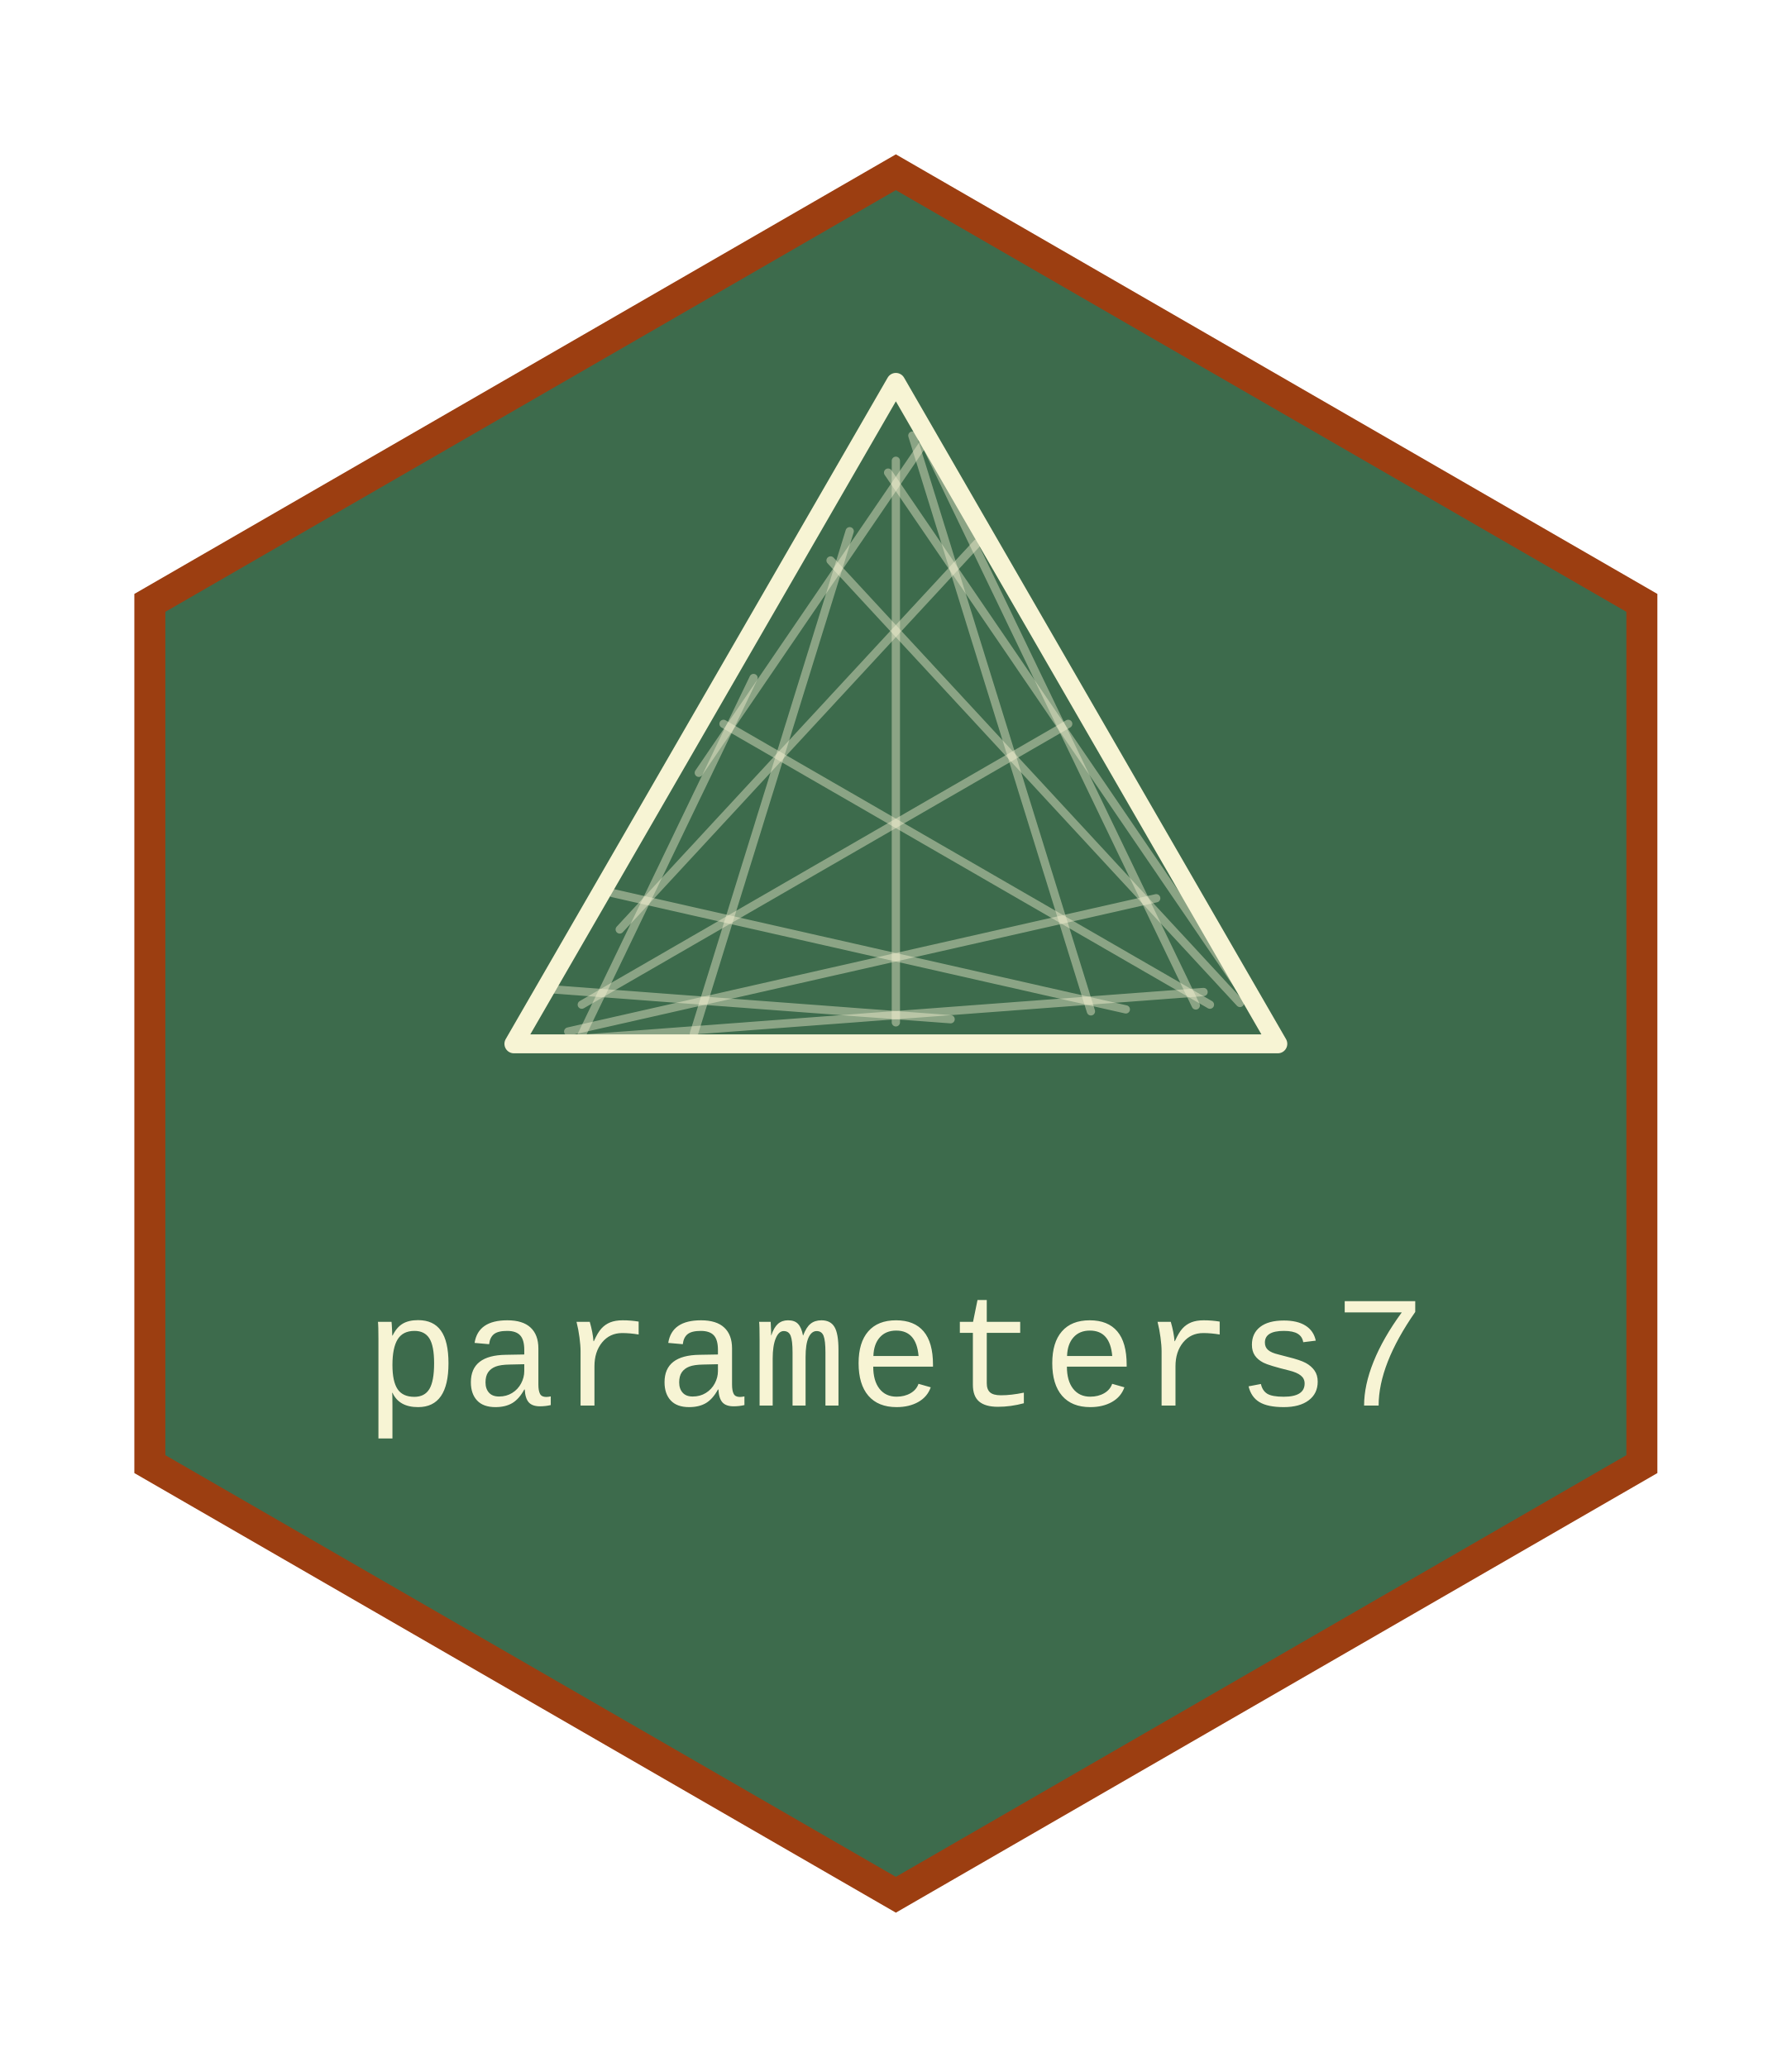
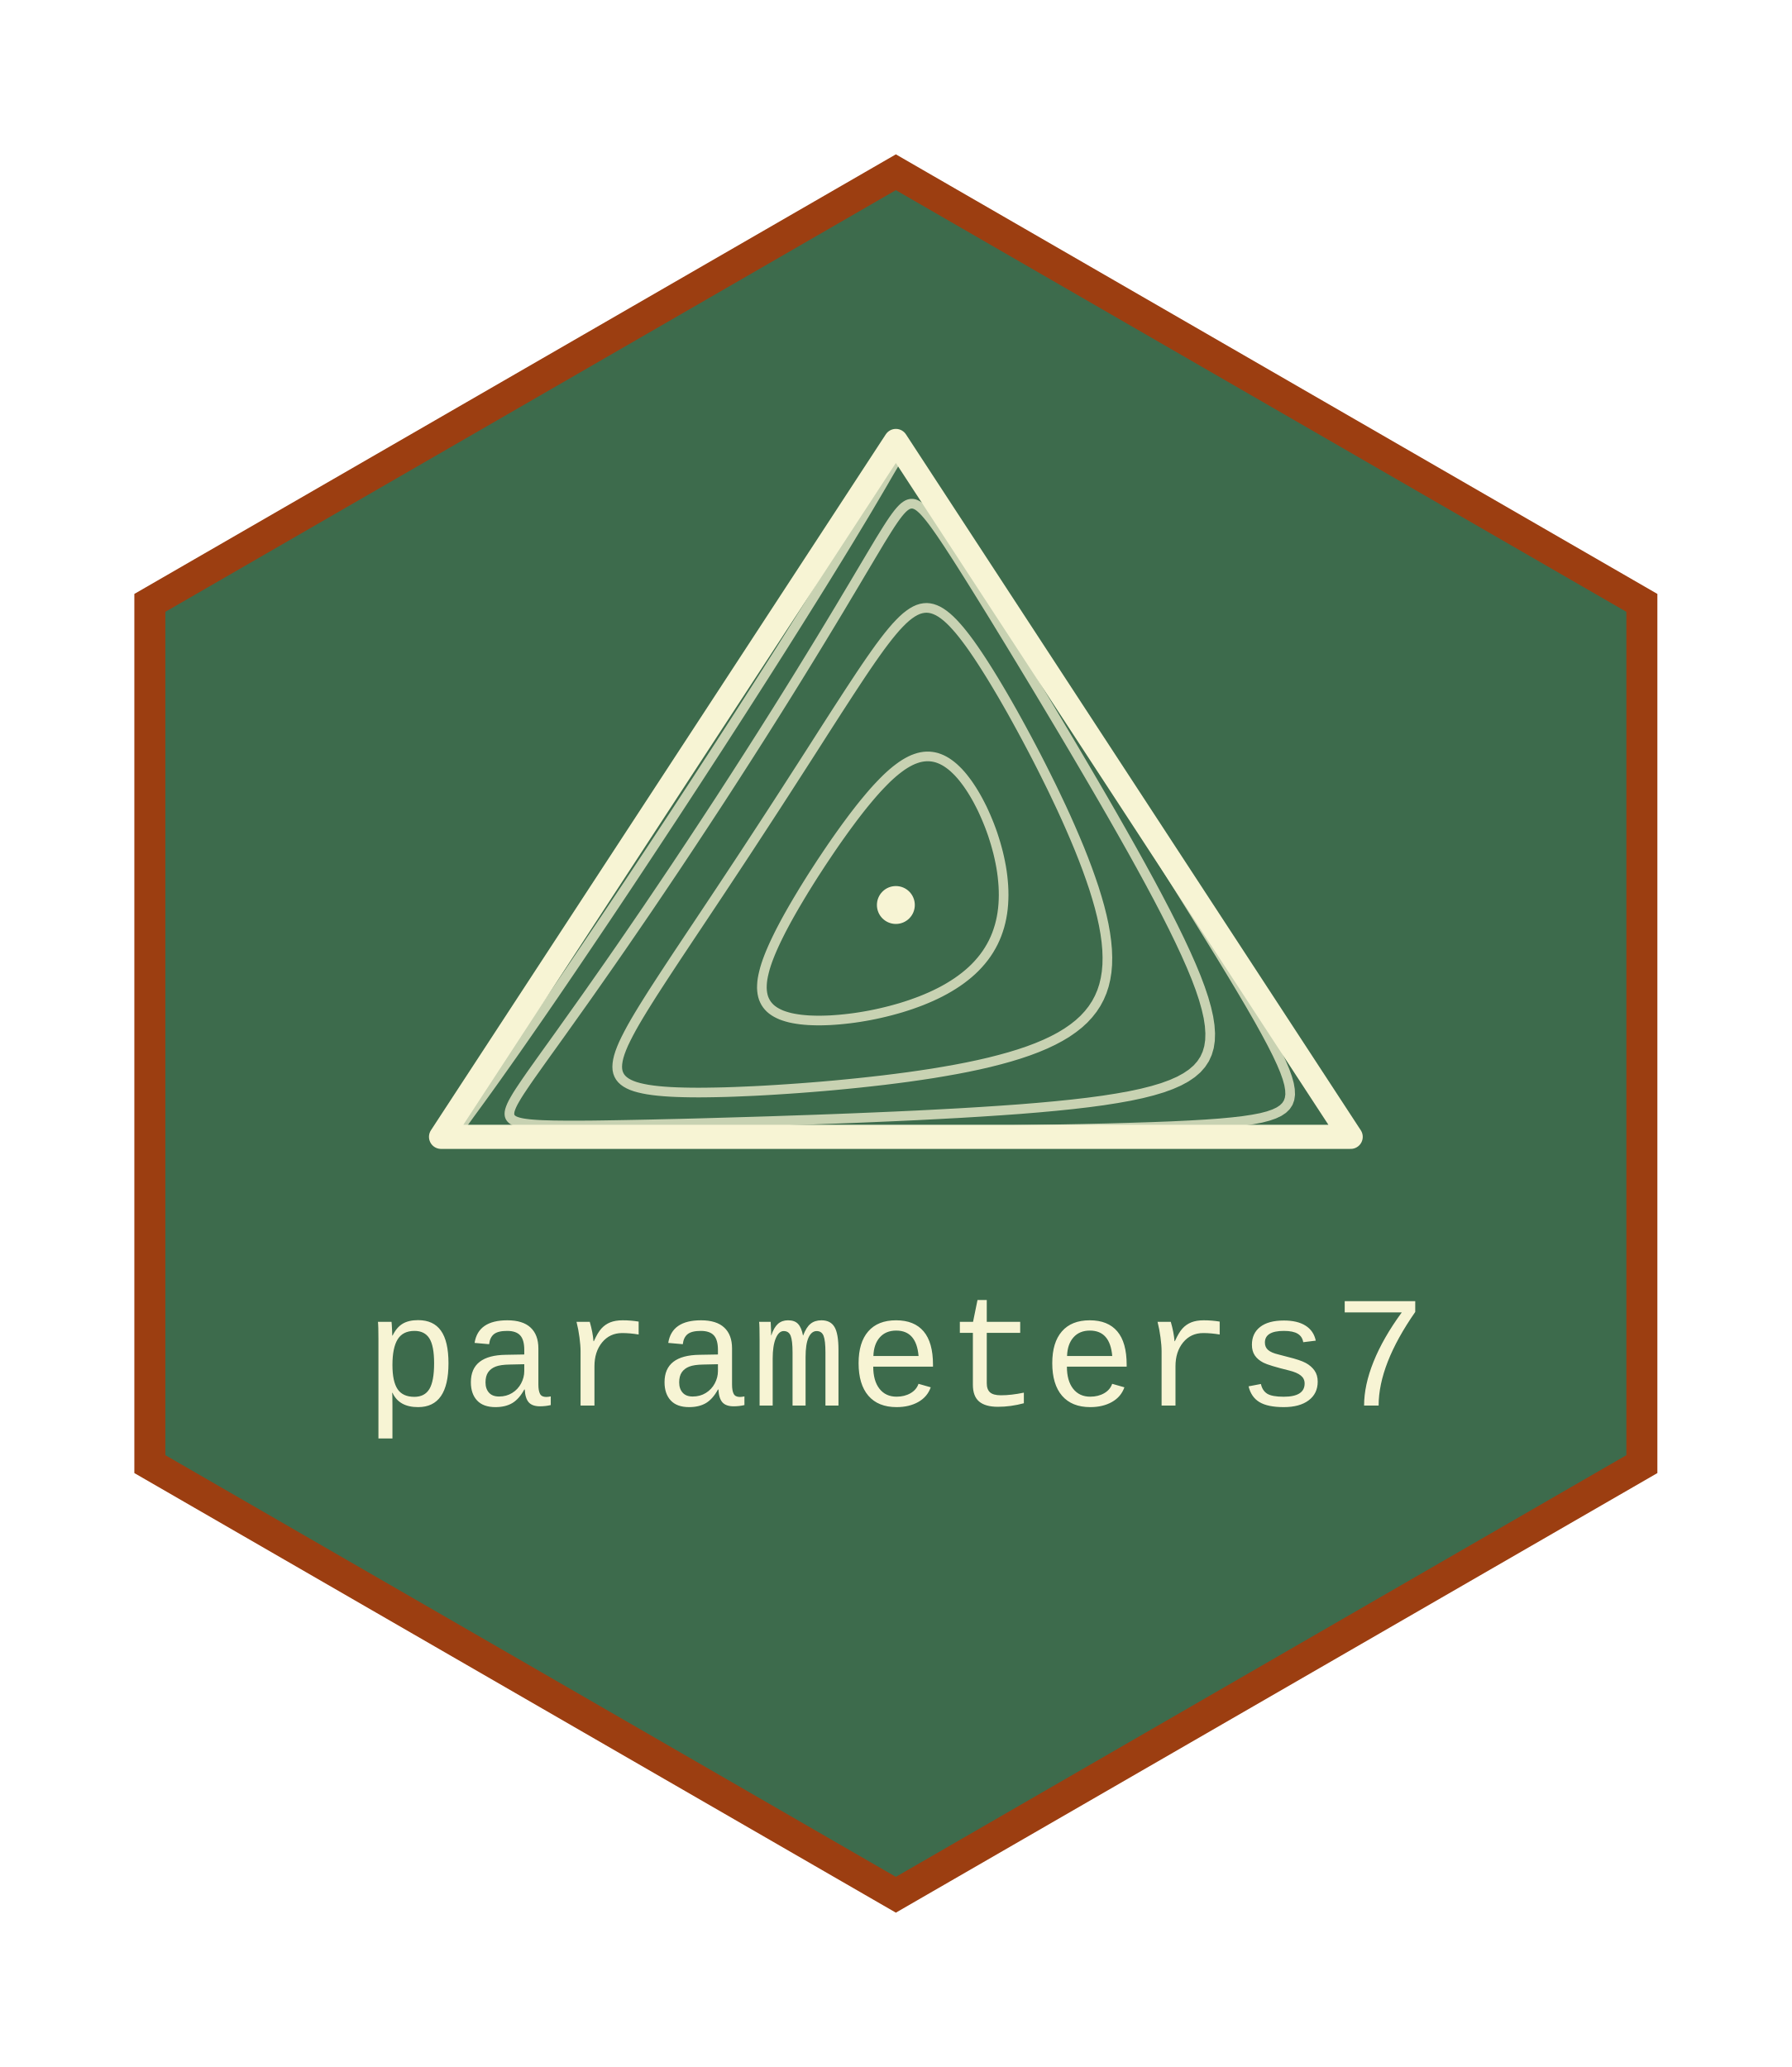
<svg xmlns="http://www.w3.org/2000/svg" width="520" height="600" viewBox="0 0 520 600">
-   <path d="M 260.00 50.00 L 43.49 175.00 L 43.49 425.00 L 260.00 550.00 L 476.51 425.00 L 476.51 175.00 L 260.00 50.00 Z" fill="#3D6B4C" stroke="#9C3E11" stroke-width="9" />
-   <path d="M 349.30 287.96 L 348.58 288.01 L 347.81 288.07 L 347.01 288.13 L 346.16 288.19 L 345.26 288.26 L 344.32 288.33 L 343.34 288.41 L 342.29 288.48 L 341.20 288.57 L 340.05 288.65 L 338.85 288.74 L 337.58 288.84 L 336.26 288.94 L 334.87 289.04 L 333.42 289.15 L 331.90 289.27 L 330.32 289.38 L 328.66 289.51 L 326.94 289.64 L 325.14 289.77 L 323.27 289.91 L 321.32 290.06 L 319.31 290.21 L 317.21 290.37 L 315.04 290.53 L 312.80 290.70 L 310.48 290.88 L 308.09 291.06 L 305.62 291.24 L 303.08 291.43 L 300.47 291.63 L 297.80 291.83 L 295.05 292.03 L 292.25 292.25 L 289.38 292.46 L 286.46 292.68 L 283.49 292.90 L 280.47 293.13 L 277.41 293.36 L 274.30 293.59 L 271.17 293.83 L 268.00 294.07 L 264.81 294.31 L 261.61 294.55 L 258.39 294.79 L 255.17 295.03 L 251.95 295.27 L 248.73 295.52 L 245.53 295.76 L 242.34 296.00 L 239.18 296.23 L 236.05 296.47 L 232.95 296.70 L 229.89 296.93 L 226.88 297.16 L 223.91 297.38 L 221.00 297.60 L 218.14 297.81 L 215.35 298.03 L 212.61 298.23 L 209.95 298.43 L 207.35 298.63 L 204.82 298.82 L 202.36 299.00 L 199.98 299.18 L 197.67 299.35 L 195.43 299.52 L 193.28 299.68 L 191.19 299.84 L 189.18 299.99 L 187.25 300.14 L 185.39 300.28 L 183.60 300.41 L 181.89 300.54 L 180.24 300.66 L 178.66 300.78 L 177.16 300.90 L 175.71 301.00 L 174.33 301.11 L 173.02 301.21 L 171.76 301.30 L 170.57 301.39 L 169.43 301.48 L 168.34 301.56 L 167.31 301.64 L 166.32 301.71 L 165.39 301.78 L 164.50 301.85 L 163.66 301.91" fill="none" stroke="#F7F4D4" stroke-width="2.4" stroke-linecap="round" opacity="0.42" />
-   <path d="M 347.05 291.86 L 346.73 291.20 L 346.40 290.51 L 346.05 289.78 L 345.68 289.02 L 345.29 288.21 L 344.88 287.36 L 344.45 286.47 L 344.00 285.53 L 343.53 284.54 L 343.03 283.50 L 342.50 282.41 L 341.95 281.27 L 341.38 280.07 L 340.77 278.82 L 340.14 277.51 L 339.48 276.14 L 338.79 274.70 L 338.07 273.21 L 337.32 271.65 L 336.54 270.03 L 335.73 268.34 L 334.88 266.58 L 334.00 264.75 L 333.09 262.86 L 332.15 260.90 L 331.17 258.87 L 330.16 256.78 L 329.12 254.62 L 328.05 252.39 L 326.95 250.09 L 325.81 247.74 L 324.65 245.32 L 323.46 242.84 L 322.24 240.31 L 320.99 237.72 L 319.72 235.08 L 318.43 232.39 L 317.11 229.66 L 315.78 226.89 L 314.43 224.09 L 313.07 221.26 L 311.69 218.40 L 310.30 215.51 L 308.91 212.62 L 307.51 209.71 L 306.11 206.80 L 304.71 203.89 L 303.31 200.98 L 301.92 198.09 L 300.53 195.21 L 299.16 192.35 L 297.79 189.52 L 296.45 186.72 L 295.12 183.96 L 293.80 181.24 L 292.52 178.56 L 291.25 175.92 L 290.01 173.34 L 288.79 170.82 L 287.60 168.35 L 286.44 165.94 L 285.31 163.59 L 284.21 161.30 L 283.14 159.08 L 282.11 156.93 L 281.10 154.84 L 280.13 152.82 L 279.19 150.87 L 278.29 148.99 L 277.41 147.18 L 276.57 145.43 L 275.76 143.75 L 274.98 142.13 L 274.24 140.58 L 273.52 139.09 L 272.84 137.67 L 272.18 136.31 L 271.55 135.00 L 270.95 133.76 L 270.38 132.57 L 269.84 131.43 L 269.31 130.35 L 268.82 129.32 L 268.35 128.34 L 267.90 127.41 L 267.47 126.52 L 267.06 125.68 L 266.68 124.87 L 266.31 124.11" fill="none" stroke="#F7F4D4" stroke-width="2.4" stroke-linecap="round" opacity="0.42" />
-   <path d="M 275.89 295.86 L 272.69 295.62 L 269.48 295.38 L 266.26 295.14 L 263.04 294.90 L 259.82 294.66 L 256.61 294.41 L 253.41 294.17 L 250.24 293.94 L 247.09 293.70 L 243.97 293.46 L 240.89 293.23 L 237.85 293.00 L 234.85 292.78 L 231.91 292.56 L 229.02 292.34 L 226.19 292.13 L 223.41 291.92 L 220.71 291.72 L 218.07 291.52 L 215.50 291.32 L 213.00 291.14 L 210.58 290.95 L 208.22 290.78 L 205.95 290.61 L 203.74 290.44 L 201.62 290.28 L 199.56 290.13 L 197.59 289.98 L 195.68 289.84 L 193.85 289.70 L 192.10 289.57 L 190.41 289.44 L 188.79 289.32 L 187.25 289.20 L 185.76 289.09 L 184.35 288.98 L 183.00 288.88 L 181.71 288.78 L 180.48 288.69 L 179.30 288.60 L 178.18 288.52 L 177.12 288.44 L 176.11 288.36 L 175.15 288.29 L 174.23 288.22 L 173.37 288.16 L 172.54 288.10 L 171.76 288.04 L 171.02 287.98 L 170.32 287.93 L 169.65 287.88 L 169.02 287.83 L 168.42 287.79 L 167.86 287.74 L 167.32 287.70 L 166.81 287.67 L 166.34 287.63 L 165.88 287.60 L 165.46 287.56 L 165.05 287.53 L 164.67 287.50 L 164.31 287.48 L 163.97 287.45 L 163.65 287.43 L 163.34 287.40 L 163.06 287.38 L 162.79 287.36 L 162.53 287.34 L 162.29 287.33 L 162.06 287.31 L 161.85 287.29 L 161.65 287.28 L 161.46 287.26 L 161.28 287.25 L 161.11 287.24 L 160.95 287.22 L 160.80 287.21 L 160.66 287.20 L 160.53 287.19 L 160.40 287.18 L 160.28 287.17 L 160.17 287.17 L 160.06 287.16 L 159.97 287.15 L 159.87 287.14 L 159.78 287.14 L 159.70 287.13 L 159.62 287.13 L 159.55 287.12" fill="none" stroke="#F7F4D4" stroke-width="2.4" stroke-linecap="round" opacity="0.42" />
-   <path d="M 335.56 260.74 L 334.99 260.87 L 334.39 261.01 L 333.75 261.15 L 333.08 261.30 L 332.37 261.46 L 331.63 261.63 L 330.84 261.81 L 330.01 262.00 L 329.14 262.20 L 328.22 262.40 L 327.26 262.62 L 326.25 262.85 L 325.18 263.09 L 324.07 263.35 L 322.90 263.61 L 321.67 263.89 L 320.38 264.18 L 319.04 264.49 L 317.63 264.80 L 316.16 265.14 L 314.63 265.49 L 313.03 265.85 L 311.37 266.22 L 309.64 266.62 L 307.84 267.03 L 305.97 267.45 L 304.03 267.89 L 302.02 268.34 L 299.94 268.81 L 297.80 269.30 L 295.58 269.80 L 293.30 270.32 L 290.95 270.85 L 288.54 271.40 L 286.07 271.96 L 283.53 272.54 L 280.94 273.12 L 278.29 273.72 L 275.59 274.34 L 272.84 274.96 L 270.05 275.59 L 267.22 276.23 L 264.36 276.88 L 261.46 277.54 L 258.54 278.20 L 255.59 278.87 L 252.63 279.54 L 249.67 280.21 L 246.69 280.89 L 243.72 281.56 L 240.75 282.23 L 237.80 282.90 L 234.86 283.57 L 231.95 284.23 L 229.06 284.88 L 226.21 285.53 L 223.39 286.17 L 220.61 286.80 L 217.88 287.42 L 215.19 288.03 L 212.56 288.62 L 209.99 289.21 L 207.47 289.78 L 205.02 290.33 L 202.63 290.88 L 200.30 291.40 L 198.04 291.92 L 195.85 292.41 L 193.72 292.90 L 191.67 293.36 L 189.68 293.81 L 187.77 294.25 L 185.92 294.66 L 184.14 295.07 L 182.43 295.46 L 180.79 295.83 L 179.21 296.18 L 177.70 296.53 L 176.25 296.86 L 174.86 297.17 L 173.54 297.47 L 172.27 297.76 L 171.06 298.03 L 169.91 298.29 L 168.81 298.54 L 167.76 298.78 L 166.76 299.01 L 165.82 299.22 L 164.91 299.43" fill="none" stroke="#F7F4D4" stroke-width="2.4" stroke-linecap="round" opacity="0.42" />
-   <path d="M 316.61 293.57 L 316.44 293.01 L 316.25 292.42 L 316.06 291.80 L 315.86 291.14 L 315.64 290.45 L 315.41 289.72 L 315.17 288.95 L 314.92 288.13 L 314.66 287.28 L 314.38 286.38 L 314.09 285.44 L 313.78 284.45 L 313.46 283.40 L 313.12 282.31 L 312.76 281.16 L 312.39 279.96 L 312.00 278.70 L 311.59 277.39 L 311.16 276.01 L 310.72 274.57 L 310.25 273.07 L 309.77 271.50 L 309.26 269.87 L 308.74 268.18 L 308.19 266.41 L 307.62 264.58 L 307.03 262.68 L 306.42 260.72 L 305.79 258.68 L 305.14 256.58 L 304.47 254.41 L 303.77 252.18 L 303.06 249.88 L 302.33 247.52 L 301.58 245.09 L 300.81 242.61 L 300.02 240.07 L 299.22 237.48 L 298.40 234.83 L 297.56 232.14 L 296.71 229.41 L 295.86 226.64 L 294.98 223.83 L 294.11 220.99 L 293.22 218.13 L 292.32 215.25 L 291.43 212.35 L 290.52 209.44 L 289.62 206.53 L 288.72 203.62 L 287.82 200.72 L 286.92 197.82 L 286.03 194.95 L 285.14 192.09 L 284.27 189.26 L 283.40 186.47 L 282.54 183.71 L 281.70 180.99 L 280.87 178.31 L 280.06 175.68 L 279.26 173.11 L 278.48 170.59 L 277.71 168.12 L 276.97 165.72 L 276.24 163.37 L 275.53 161.10 L 274.85 158.88 L 274.18 156.73 L 273.54 154.65 L 272.91 152.64 L 272.31 150.70 L 271.73 148.82 L 271.17 147.01 L 270.63 145.27 L 270.11 143.60 L 269.61 141.99 L 269.13 140.44 L 268.67 138.96 L 268.23 137.54 L 267.81 136.18 L 267.41 134.89 L 267.02 133.65 L 266.65 132.46 L 266.30 131.33 L 265.97 130.26 L 265.65 129.23 L 265.35 128.25 L 265.06 127.32 L 264.79 126.44" fill="none" stroke="#F7F4D4" stroke-width="2.4" stroke-linecap="round" opacity="0.42" />
-   <path d="M 326.74 293.00 L 324.63 292.52 L 322.45 292.03 L 320.21 291.52 L 317.90 291.00 L 315.52 290.46 L 313.08 289.90 L 310.57 289.34 L 308.01 288.75 L 305.39 288.16 L 302.72 287.56 L 300.00 286.94 L 297.23 286.31 L 294.42 285.67 L 291.58 285.03 L 288.70 284.38 L 285.79 283.72 L 282.85 283.05 L 279.90 282.38 L 276.94 281.71 L 273.97 281.04 L 270.99 280.36 L 268.02 279.69 L 265.06 279.02 L 262.12 278.35 L 259.19 277.69 L 256.29 277.03 L 253.41 276.38 L 250.57 275.73 L 247.77 275.10 L 245.02 274.47 L 242.31 273.86 L 239.65 273.26 L 237.04 272.67 L 234.49 272.09 L 232.00 271.52 L 229.58 270.97 L 227.22 270.44 L 224.92 269.92 L 222.69 269.41 L 220.53 268.92 L 218.44 268.45 L 216.41 267.99 L 214.46 267.55 L 212.57 267.12 L 210.76 266.71 L 209.01 266.31 L 207.33 265.93 L 205.72 265.56 L 204.17 265.21 L 202.69 264.88 L 201.27 264.56 L 199.91 264.25 L 198.61 263.95 L 197.37 263.67 L 196.19 263.40 L 195.06 263.15 L 193.98 262.90 L 192.96 262.67 L 191.99 262.45 L 191.06 262.24 L 190.18 262.04 L 189.34 261.85 L 188.54 261.67 L 187.79 261.50 L 187.07 261.34 L 186.39 261.18 L 185.75 261.04 L 185.14 260.90 L 184.56 260.77 L 184.01 260.64 L 183.50 260.53 L 183.01 260.42 L 182.54 260.31 L 182.10 260.21 L 181.69 260.12 L 181.30 260.03 L 180.93 259.94 L 180.58 259.86 L 180.25 259.79 L 179.94 259.72 L 179.64 259.65 L 179.36 259.59 L 179.10 259.53 L 178.85 259.47 L 178.62 259.42 L 178.40 259.37 L 178.19 259.32 L 178.00 259.28 L 177.81 259.24" fill="none" stroke="#F7F4D4" stroke-width="2.4" stroke-linecap="round" opacity="0.42" />
-   <path d="M 310.02 210.12 L 309.69 210.31 L 309.35 210.51 L 308.98 210.72 L 308.60 210.94 L 308.19 211.18 L 307.76 211.43 L 307.30 211.69 L 306.82 211.97 L 306.31 212.26 L 305.77 212.57 L 305.20 212.90 L 304.61 213.25 L 303.98 213.61 L 303.31 213.99 L 302.61 214.40 L 301.88 214.82 L 301.10 215.27 L 300.29 215.74 L 299.43 216.23 L 298.53 216.75 L 297.59 217.30 L 296.60 217.87 L 295.56 218.47 L 294.48 219.09 L 293.34 219.75 L 292.15 220.44 L 290.91 221.15 L 289.62 221.90 L 288.27 222.68 L 286.86 223.49 L 285.40 224.34 L 283.87 225.22 L 282.29 226.13 L 280.65 227.08 L 278.96 228.06 L 277.20 229.07 L 275.38 230.12 L 273.51 231.20 L 271.58 232.31 L 269.59 233.46 L 267.55 234.64 L 265.46 235.85 L 263.31 237.09 L 261.12 238.36 L 258.87 239.65 L 256.59 240.97 L 254.26 242.31 L 251.90 243.68 L 249.50 245.06 L 247.07 246.47 L 244.62 247.88 L 242.14 249.31 L 239.64 250.75 L 237.13 252.20 L 234.62 253.65 L 232.10 255.11 L 229.57 256.57 L 227.06 258.02 L 224.55 259.47 L 222.06 260.91 L 219.59 262.33 L 217.13 263.75 L 214.71 265.15 L 212.32 266.53 L 209.96 267.89 L 207.64 269.23 L 205.36 270.55 L 203.12 271.84 L 200.93 273.10 L 198.80 274.34 L 196.71 275.54 L 194.68 276.71 L 192.70 277.86 L 190.78 278.97 L 188.91 280.04 L 187.11 281.09 L 185.36 282.09 L 183.67 283.07 L 182.04 284.01 L 180.47 284.92 L 178.95 285.79 L 177.50 286.63 L 176.10 287.44 L 174.76 288.21 L 173.47 288.96 L 172.24 289.67 L 171.06 290.35 L 169.93 291.00 L 168.85 291.63" fill="none" stroke="#F7F4D4" stroke-width="2.4" stroke-linecap="round" opacity="0.42" />
-   <path d="M 260.00 296.76 L 260.00 296.38 L 260.00 295.98 L 260.00 295.56 L 260.00 295.11 L 260.00 294.64 L 260.00 294.14 L 260.00 293.62 L 260.00 293.06 L 260.00 292.47 L 260.00 291.85 L 260.00 291.20 L 260.00 290.51 L 260.00 289.78 L 260.00 289.01 L 260.00 288.21 L 260.00 287.36 L 260.00 286.46 L 260.00 285.52 L 260.00 284.53 L 260.00 283.49 L 260.00 282.41 L 260.00 281.26 L 260.00 280.07 L 260.00 278.81 L 260.00 277.50 L 260.00 276.13 L 260.00 274.69 L 260.00 273.20 L 260.00 271.64 L 260.00 270.01 L 260.00 268.32 L 260.00 266.57 L 260.00 264.74 L 260.00 262.85 L 260.00 260.89 L 260.00 258.86 L 260.00 256.76 L 260.00 254.60 L 260.00 252.37 L 260.00 250.08 L 260.00 247.72 L 260.00 245.30 L 260.00 242.82 L 260.00 240.29 L 260.00 237.70 L 260.00 235.06 L 260.00 232.37 L 260.00 229.64 L 260.00 226.87 L 260.00 224.07 L 260.00 221.23 L 260.00 218.37 L 260.00 215.49 L 260.00 212.60 L 260.00 209.69 L 260.00 206.78 L 260.00 203.87 L 260.00 200.96 L 260.00 198.07 L 260.00 195.19 L 260.00 192.33 L 260.00 189.50 L 260.00 186.70 L 260.00 183.94 L 260.00 181.22 L 260.00 178.54 L 260.00 175.90 L 260.00 173.32 L 260.00 170.80 L 260.00 168.33 L 260.00 165.92 L 260.00 163.57 L 260.00 161.29 L 260.00 159.07 L 260.00 156.91 L 260.00 154.83 L 260.00 152.81 L 260.00 150.86 L 260.00 148.98 L 260.00 147.16 L 260.00 145.42 L 260.00 143.73 L 260.00 142.12 L 260.00 140.57 L 260.00 139.08 L 260.00 137.66 L 260.00 136.30 L 260.00 134.99 L 260.00 133.75" fill="none" stroke="#F7F4D4" stroke-width="2.4" stroke-linecap="round" opacity="0.42" />
-   <path d="M 351.15 291.63 L 350.07 291.00 L 348.94 290.35 L 347.76 289.67 L 346.53 288.96 L 345.24 288.21 L 343.90 287.44 L 342.50 286.63 L 341.05 285.79 L 339.53 284.92 L 337.96 284.01 L 336.33 283.07 L 334.64 282.09 L 332.89 281.09 L 331.09 280.04 L 329.22 278.97 L 327.30 277.86 L 325.32 276.71 L 323.29 275.54 L 321.20 274.34 L 319.07 273.10 L 316.88 271.84 L 314.64 270.55 L 312.36 269.23 L 310.04 267.89 L 307.68 266.53 L 305.29 265.15 L 302.87 263.75 L 300.41 262.33 L 297.94 260.91 L 295.45 259.47 L 292.94 258.02 L 290.43 256.57 L 287.90 255.11 L 285.38 253.65 L 282.87 252.20 L 280.36 250.75 L 277.86 249.31 L 275.38 247.88 L 272.93 246.47 L 270.50 245.06 L 268.10 243.68 L 265.74 242.31 L 263.41 240.97 L 261.13 239.65 L 258.88 238.36 L 256.69 237.09 L 254.54 235.85 L 252.45 234.64 L 250.41 233.46 L 248.42 232.31 L 246.49 231.20 L 244.62 230.12 L 242.80 229.07 L 241.04 228.06 L 239.35 227.08 L 237.71 226.13 L 236.13 225.22 L 234.60 224.34 L 233.14 223.49 L 231.73 222.68 L 230.38 221.90 L 229.09 221.15 L 227.85 220.44 L 226.66 219.75 L 225.52 219.09 L 224.44 218.47 L 223.40 217.87 L 222.41 217.30 L 221.47 216.75 L 220.57 216.23 L 219.71 215.74 L 218.90 215.27 L 218.12 214.82 L 217.39 214.40 L 216.69 213.99 L 216.02 213.61 L 215.39 213.25 L 214.80 212.90 L 214.23 212.57 L 213.69 212.26 L 213.18 211.97 L 212.70 211.69 L 212.24 211.43 L 211.81 211.18 L 211.40 210.94 L 211.02 210.72 L 210.65 210.51 L 210.31 210.31 L 209.98 210.12" fill="none" stroke="#F7F4D4" stroke-width="2.4" stroke-linecap="round" opacity="0.42" />
-   <path d="M 283.57 157.70 L 283.44 157.84 L 283.30 157.99 L 283.16 158.15 L 283.01 158.31 L 282.84 158.49 L 282.67 158.67 L 282.49 158.87 L 282.29 159.08 L 282.09 159.30 L 281.87 159.54 L 281.64 159.79 L 281.40 160.05 L 281.14 160.33 L 280.87 160.62 L 280.58 160.93 L 280.27 161.26 L 279.95 161.61 L 279.61 161.98 L 279.25 162.37 L 278.87 162.78 L 278.47 163.22 L 278.04 163.68 L 277.59 164.16 L 277.12 164.67 L 276.62 165.21 L 276.10 165.78 L 275.54 166.38 L 274.96 167.01 L 274.34 167.67 L 273.70 168.37 L 273.02 169.11 L 272.31 169.88 L 271.56 170.69 L 270.77 171.54 L 269.95 172.43 L 269.08 173.36 L 268.18 174.34 L 267.23 175.36 L 266.25 176.43 L 265.21 177.54 L 264.14 178.71 L 263.01 179.92 L 261.84 181.19 L 260.63 182.50 L 259.36 183.87 L 258.05 185.29 L 256.69 186.76 L 255.28 188.28 L 253.82 189.86 L 252.32 191.48 L 250.77 193.16 L 249.17 194.89 L 247.52 196.67 L 245.83 198.49 L 244.10 200.37 L 242.32 202.28 L 240.51 204.25 L 238.66 206.25 L 236.77 208.29 L 234.85 210.36 L 232.90 212.47 L 230.92 214.61 L 228.92 216.77 L 226.90 218.95 L 224.86 221.16 L 222.81 223.38 L 220.75 225.61 L 218.68 227.84 L 216.61 230.08 L 214.54 232.32 L 212.48 234.55 L 210.42 236.77 L 208.38 238.97 L 206.36 241.16 L 204.35 243.33 L 202.37 245.48 L 200.41 247.59 L 198.48 249.67 L 196.59 251.72 L 194.73 253.73 L 192.90 255.70 L 191.12 257.63 L 189.38 259.52 L 187.68 261.35 L 186.02 263.14 L 184.41 264.88 L 182.85 266.57 L 181.33 268.21 L 179.86 269.80" fill="none" stroke="#F7F4D4" stroke-width="2.4" stroke-linecap="round" opacity="0.42" />
-   <path d="M 201.38 300.06 L 201.44 299.88 L 201.49 299.69 L 201.56 299.48 L 201.62 299.27 L 201.70 299.04 L 201.77 298.80 L 201.85 298.54 L 201.94 298.27 L 202.02 297.98 L 202.12 297.67 L 202.22 297.35 L 202.33 297.01 L 202.44 296.64 L 202.56 296.26 L 202.68 295.86 L 202.82 295.43 L 202.96 294.97 L 203.11 294.49 L 203.26 293.98 L 203.43 293.45 L 203.60 292.88 L 203.79 292.29 L 203.99 291.65 L 204.19 290.99 L 204.41 290.29 L 204.64 289.55 L 204.88 288.77 L 205.13 287.95 L 205.40 287.09 L 205.68 286.18 L 205.98 285.22 L 206.29 284.22 L 206.62 283.17 L 206.96 282.06 L 207.32 280.90 L 207.70 279.69 L 208.09 278.41 L 208.50 277.08 L 208.93 275.69 L 209.38 274.24 L 209.85 272.73 L 210.34 271.15 L 210.85 269.50 L 211.38 267.79 L 211.94 266.01 L 212.51 264.17 L 213.10 262.25 L 213.72 260.27 L 214.35 258.22 L 215.01 256.11 L 215.68 253.92 L 216.38 251.67 L 217.10 249.36 L 217.84 246.98 L 218.59 244.55 L 219.37 242.05 L 220.16 239.50 L 220.96 236.89 L 221.79 234.24 L 222.62 231.54 L 223.48 228.80 L 224.34 226.02 L 225.21 223.20 L 226.09 220.36 L 226.98 217.49 L 227.88 214.61 L 228.77 211.71 L 229.68 208.80 L 230.58 205.88 L 231.48 202.97 L 232.38 200.07 L 233.28 197.18 L 234.17 194.31 L 235.05 191.46 L 235.93 188.64 L 236.79 185.85 L 237.64 183.10 L 238.49 180.39 L 239.31 177.72 L 240.12 175.11 L 240.92 172.54 L 241.70 170.03 L 242.46 167.58 L 243.20 165.19 L 243.92 162.86 L 244.62 160.60 L 245.30 158.40 L 245.96 156.27 L 246.60 154.20" fill="none" stroke="#F7F4D4" stroke-width="2.4" stroke-linecap="round" opacity="0.42" />
-   <path d="M 359.87 291.13 L 359.25 290.46 L 358.58 289.74 L 357.89 288.99 L 357.16 288.20 L 356.40 287.37 L 355.59 286.51 L 354.75 285.60 L 353.87 284.64 L 352.95 283.64 L 351.98 282.60 L 350.97 281.51 L 349.92 280.37 L 348.82 279.19 L 347.68 277.95 L 346.49 276.66 L 345.25 275.32 L 343.96 273.93 L 342.63 272.49 L 341.24 271.00 L 339.81 269.45 L 338.33 267.85 L 336.81 266.20 L 335.23 264.50 L 333.61 262.75 L 331.95 260.95 L 330.24 259.10 L 328.49 257.21 L 326.69 255.27 L 324.86 253.29 L 322.99 251.27 L 321.09 249.21 L 319.16 247.12 L 317.19 245.00 L 315.21 242.85 L 313.20 240.68 L 311.17 238.49 L 309.12 236.27 L 307.06 234.05 L 305.00 231.82 L 302.93 229.58 L 300.86 227.34 L 298.79 225.11 L 296.73 222.88 L 294.68 220.67 L 292.65 218.47 L 290.63 216.29 L 288.63 214.13 L 286.66 212.00 L 284.72 209.90 L 282.81 207.83 L 280.93 205.80 L 279.08 203.81 L 277.28 201.85 L 275.51 199.95 L 273.79 198.08 L 272.11 196.27 L 270.47 194.50 L 268.89 192.78 L 267.34 191.12 L 265.85 189.50 L 264.40 187.94 L 263.00 186.43 L 261.65 184.97 L 260.35 183.56 L 259.10 182.21 L 257.89 180.90 L 256.73 179.65 L 255.62 178.45 L 254.55 177.29 L 253.53 176.19 L 252.55 175.13 L 251.62 174.12 L 250.72 173.15 L 249.87 172.23 L 249.05 171.34 L 248.27 170.50 L 247.53 169.70 L 246.83 168.94 L 246.16 168.21 L 245.52 167.52 L 244.91 166.87 L 244.33 166.24 L 243.79 165.65 L 243.27 165.09 L 242.77 164.56 L 242.31 164.05 L 241.86 163.57 L 241.44 163.12 L 241.05 162.69" fill="none" stroke="#F7F4D4" stroke-width="2.4" stroke-linecap="round" opacity="0.42" />
-   <path d="M 268.55 127.95 L 268.51 128.01 L 268.47 128.07 L 268.42 128.14 L 268.37 128.21 L 268.32 128.29 L 268.26 128.37 L 268.20 128.46 L 268.14 128.55 L 268.07 128.65 L 268.00 128.76 L 267.93 128.87 L 267.85 128.98 L 267.76 129.11 L 267.67 129.24 L 267.58 129.38 L 267.47 129.53 L 267.37 129.69 L 267.25 129.85 L 267.13 130.03 L 267.00 130.22 L 266.87 130.42 L 266.72 130.63 L 266.57 130.85 L 266.41 131.09 L 266.24 131.34 L 266.06 131.61 L 265.86 131.89 L 265.66 132.19 L 265.44 132.51 L 265.21 132.84 L 264.97 133.20 L 264.72 133.57 L 264.45 133.97 L 264.16 134.39 L 263.86 134.83 L 263.54 135.30 L 263.20 135.79 L 262.85 136.31 L 262.47 136.87 L 262.07 137.45 L 261.65 138.06 L 261.21 138.71 L 260.75 139.39 L 260.25 140.11 L 259.74 140.87 L 259.19 141.67 L 258.62 142.50 L 258.02 143.39 L 257.39 144.31 L 256.73 145.28 L 256.03 146.30 L 255.30 147.37 L 254.54 148.49 L 253.74 149.67 L 252.90 150.89 L 252.03 152.17 L 251.11 153.51 L 250.16 154.91 L 249.17 156.37 L 248.13 157.88 L 247.06 159.46 L 245.94 161.10 L 244.78 162.80 L 243.58 164.56 L 242.33 166.38 L 241.05 168.27 L 239.72 170.22 L 238.35 172.23 L 236.94 174.30 L 235.48 176.43 L 233.99 178.62 L 232.46 180.86 L 230.90 183.15 L 229.30 185.50 L 227.66 187.89 L 226.00 190.33 L 224.31 192.81 L 222.59 195.33 L 220.85 197.88 L 219.09 200.47 L 217.31 203.08 L 215.51 205.71 L 213.70 208.36 L 211.89 211.02 L 210.07 213.69 L 208.25 216.35 L 206.43 219.02 L 204.62 221.68 L 202.81 224.33" fill="none" stroke="#F7F4D4" stroke-width="2.4" stroke-linecap="round" opacity="0.42" />
-   <path d="M 168.10 301.93 L 168.13 301.87 L 168.17 301.80 L 168.20 301.72 L 168.24 301.64 L 168.28 301.56 L 168.33 301.47 L 168.37 301.37 L 168.42 301.27 L 168.47 301.16 L 168.53 301.05 L 168.58 300.93 L 168.65 300.80 L 168.71 300.67 L 168.78 300.52 L 168.85 300.37 L 168.93 300.21 L 169.01 300.04 L 169.10 299.85 L 169.20 299.66 L 169.29 299.46 L 169.40 299.24 L 169.51 299.01 L 169.63 298.76 L 169.75 298.50 L 169.88 298.23 L 170.02 297.94 L 170.17 297.63 L 170.33 297.31 L 170.50 296.96 L 170.67 296.60 L 170.86 296.21 L 171.05 295.80 L 171.26 295.37 L 171.48 294.91 L 171.71 294.43 L 171.96 293.92 L 172.22 293.38 L 172.49 292.81 L 172.78 292.20 L 173.09 291.57 L 173.41 290.90 L 173.75 290.19 L 174.11 289.45 L 174.49 288.66 L 174.89 287.84 L 175.30 286.97 L 175.74 286.06 L 176.21 285.09 L 176.69 284.08 L 177.20 283.02 L 177.74 281.91 L 178.30 280.75 L 178.89 279.52 L 179.50 278.24 L 180.15 276.91 L 180.82 275.51 L 181.52 274.05 L 182.26 272.52 L 183.02 270.94 L 183.82 269.28 L 184.64 267.56 L 185.50 265.78 L 186.40 263.92 L 187.32 262.00 L 188.28 260.01 L 189.27 257.95 L 190.29 255.83 L 191.35 253.63 L 192.44 251.38 L 193.55 249.05 L 194.70 246.67 L 195.88 244.22 L 197.08 241.72 L 198.31 239.16 L 199.57 236.55 L 200.85 233.89 L 202.15 231.18 L 203.48 228.44 L 204.82 225.65 L 206.17 222.83 L 207.54 219.99 L 208.92 217.12 L 210.31 214.23 L 211.71 211.33 L 213.11 208.42 L 214.51 205.51 L 215.91 202.60 L 217.31 199.69 L 218.70 196.81" fill="none" stroke="#F7F4D4" stroke-width="2.4" stroke-linecap="round" opacity="0.42" />
-   <path d="M 362.65 290.98 L 362.17 290.28 L 361.67 289.55 L 361.15 288.77 L 360.59 287.96 L 360.01 287.10 L 359.39 286.20 L 358.75 285.26 L 358.07 284.27 L 357.36 283.23 L 356.62 282.14 L 355.84 280.99 L 355.03 279.80 L 354.17 278.55 L 353.28 277.24 L 352.35 275.88 L 351.38 274.46 L 350.37 272.98 L 349.32 271.44 L 348.23 269.83 L 347.09 268.17 L 345.92 266.44 L 344.70 264.65 L 343.43 262.80 L 342.13 260.89 L 340.78 258.92 L 339.39 256.88 L 337.96 254.79 L 336.50 252.63 L 334.99 250.42 L 333.44 248.16 L 331.86 245.84 L 330.25 243.48 L 328.60 241.06 L 326.93 238.61 L 325.22 236.11 L 323.50 233.58 L 321.75 231.01 L 319.98 228.41 L 318.19 225.79 L 316.39 223.16 L 314.58 220.50 L 312.76 217.84 L 310.94 215.17 L 309.12 212.50 L 307.30 209.83 L 305.49 207.18 L 303.69 204.54 L 301.90 201.92 L 300.13 199.32 L 298.37 196.75 L 296.64 194.21 L 294.94 191.70 L 293.26 189.24 L 291.61 186.82 L 289.99 184.45 L 288.40 182.13 L 286.85 179.85 L 285.34 177.64 L 283.87 175.48 L 282.43 173.37 L 281.04 171.33 L 279.69 169.35 L 278.38 167.43 L 277.11 165.57 L 275.88 163.77 L 274.70 162.03 L 273.56 160.36 L 272.46 158.75 L 271.40 157.20 L 270.39 155.71 L 269.41 154.28 L 268.48 152.91 L 267.58 151.60 L 266.72 150.34 L 265.90 149.14 L 265.12 147.99 L 264.37 146.89 L 263.65 145.84 L 262.97 144.85 L 262.32 143.89 L 261.71 142.99 L 261.12 142.13 L 260.56 141.31 L 260.03 140.53 L 259.52 139.79 L 259.04 139.09 L 258.59 138.42 L 258.16 137.79 L 257.75 137.19" fill="none" stroke="#F7F4D4" stroke-width="2.4" stroke-linecap="round" opacity="0.42" />
-   <path d="M 260.00 111.00 L 149.15 303.00 L 370.85 303.00 Z" fill="none" stroke="#F7F4D4" stroke-width="5.5" stroke-linejoin="round" />
+   <path d="M 260.00 50.00 L 43.49 175.00 L 43.49 425.00 L 260.00 550.00 L 476.51 425.00 L 476.51 175.00 Z" fill="#3D6B4C" stroke="#9C3E11" stroke-width="9" />
+   <path d="M 260.00 223.61 L 259.12 224.34 L 258.23 225.13 L 257.32 225.98 L 256.41 226.89 L 255.48 227.85 L 254.53 228.86 L 253.57 229.93 L 252.61 231.04 L 251.63 232.21 L 250.63 233.42 L 249.63 234.67 L 248.62 235.97 L 247.60 237.30 L 246.58 238.67 L 245.54 240.08 L 244.51 241.51 L 243.47 242.97 L 242.43 244.45 L 241.39 245.96 L 240.36 247.48 L 239.33 249.02 L 238.30 250.56 L 237.29 252.12 L 236.28 253.67 L 235.29 255.23 L 234.32 256.78 L 233.36 258.33 L 232.43 259.87 L 231.52 261.39 L 230.63 262.90 L 229.77 264.39 L 228.94 265.86 L 228.14 267.31 L 227.38 268.73 L 226.65 270.12 L 225.96 271.49 L 225.31 272.82 L 224.70 274.12 L 224.13 275.39 L 223.61 276.61 L 223.13 277.81 L 222.70 278.96 L 222.32 280.08 L 221.99 281.16 L 221.72 282.20 L 221.49 283.19 L 221.31 284.15 L 221.19 285.07 L 221.13 285.95 L 221.11 286.79 L 221.16 287.60 L 221.26 288.36 L 221.41 289.08 L 221.62 289.77 L 221.89 290.41 L 222.21 291.02 L 222.59 291.60 L 223.02 292.13 L 223.51 292.64 L 224.05 293.10 L 224.65 293.53 L 225.31 293.93 L 226.01 294.29 L 226.77 294.63 L 227.58 294.92 L 228.45 295.19 L 229.36 295.43 L 230.32 295.63 L 231.33 295.80 L 232.39 295.95 L 233.49 296.06 L 234.63 296.15 L 235.82 296.20 L 237.04 296.23 L 238.30 296.23 L 239.60 296.20 L 240.93 296.15 L 242.29 296.06 L 243.68 295.95 L 245.09 295.81 L 246.53 295.65 L 247.98 295.46 L 249.46 295.24 L 250.95 294.99 L 252.45 294.72 L 253.95 294.42 L 255.46 294.09 L 256.98 293.73 L 258.49 293.35 L 260.00 292.94 L 261.50 292.51 L 262.99 292.04 L 264.47 291.55 L 265.92 291.03 L 267.36 290.49 L 268.78 289.91 L 270.17 289.31 L 271.53 288.68 L 272.86 288.02 L 274.16 287.33 L 275.42 286.61 L 276.64 285.86 L 277.82 285.09 L 278.96 284.28 L 280.05 283.45 L 281.10 282.59 L 282.10 281.70 L 283.05 280.78 L 283.95 279.83 L 284.80 278.85 L 285.60 277.85 L 286.35 276.81 L 287.04 275.75 L 287.68 274.66 L 288.27 273.55 L 288.80 272.41 L 289.28 271.25 L 289.70 270.06 L 290.08 268.85 L 290.40 267.62 L 290.67 266.36 L 290.89 265.09 L 291.06 263.80 L 291.18 262.49 L 291.25 261.17 L 291.28 259.83 L 291.26 258.48 L 291.20 257.13 L 291.09 255.76 L 290.95 254.39 L 290.77 253.02 L 290.55 251.64 L 290.29 250.27 L 290.00 248.89 L 289.68 247.53 L 289.32 246.17 L 288.94 244.82 L 288.53 243.49 L 288.10 242.16 L 287.64 240.86 L 287.16 239.58 L 286.65 238.32 L 286.13 237.08 L 285.59 235.87 L 285.04 234.68 L 284.46 233.53 L 283.88 232.42 L 283.28 231.33 L 282.67 230.29 L 282.05 229.28 L 281.42 228.32 L 280.78 227.39 L 280.13 226.52 L 279.48 225.68 L 278.82 224.90 L 278.15 224.16 L 277.47 223.48 L 276.79 222.84 L 276.10 222.26 L 275.41 221.74 L 274.71 221.26 L 274.01 220.85 L 273.30 220.49 L 272.58 220.19 L 271.86 219.94 L 271.13 219.76 L 270.39 219.64 L 269.65 219.57 L 268.90 219.57 L 268.14 219.63 L 267.37 219.75 L 266.60 219.93 L 265.81 220.18 L 265.01 220.48 L 264.21 220.85 L 263.39 221.28 L 262.56 221.77 L 261.72 222.32 L 260.87 222.94 L 260.00 223.61 Z" fill="none" stroke="#F7F4D4" stroke-width="2.8" stroke-opacity="0.75" stroke-linecap="round" stroke-linejoin="round" />
+   <path d="M 260.00 182.05 L 258.93 183.30 L 257.81 184.67 L 256.63 186.19 L 255.39 187.85 L 254.10 189.65 L 252.73 191.60 L 251.29 193.70 L 249.78 195.95 L 248.20 198.34 L 246.53 200.88 L 244.79 203.56 L 242.96 206.38 L 241.06 209.34 L 239.08 212.42 L 237.03 215.63 L 234.91 218.94 L 232.72 222.35 L 230.47 225.84 L 228.18 229.40 L 225.84 233.02 L 223.47 236.67 L 221.07 240.35 L 218.66 244.04 L 216.26 247.71 L 213.86 251.35 L 211.48 254.95 L 209.14 258.49 L 206.84 261.95 L 204.59 265.33 L 202.41 268.61 L 200.29 271.78 L 198.26 274.84 L 196.31 277.77 L 194.46 280.58 L 192.70 283.26 L 191.05 285.80 L 189.49 288.21 L 188.05 290.49 L 186.71 292.64 L 185.48 294.66 L 184.36 296.55 L 183.35 298.33 L 182.46 299.98 L 181.67 301.53 L 180.98 302.97 L 180.41 304.31 L 179.94 305.56 L 179.58 306.71 L 179.33 307.77 L 179.18 308.76 L 179.13 309.67 L 179.18 310.50 L 179.34 311.27 L 179.61 311.98 L 179.97 312.62 L 180.44 313.21 L 181.02 313.75 L 181.70 314.24 L 182.48 314.68 L 183.37 315.08 L 184.38 315.44 L 185.49 315.75 L 186.71 316.03 L 188.04 316.28 L 189.49 316.49 L 191.06 316.67 L 192.74 316.82 L 194.54 316.94 L 196.45 317.03 L 198.49 317.09 L 200.65 317.13 L 202.92 317.14 L 205.32 317.12 L 207.83 317.08 L 210.45 317.02 L 213.19 316.93 L 216.04 316.81 L 219.00 316.68 L 222.05 316.52 L 225.20 316.33 L 228.43 316.12 L 231.75 315.89 L 235.14 315.63 L 238.59 315.35 L 242.09 315.04 L 245.63 314.70 L 249.21 314.34 L 252.80 313.95 L 256.40 313.54 L 260.00 313.09 L 263.58 312.62 L 267.13 312.11 L 270.63 311.58 L 274.08 311.00 L 277.47 310.40 L 280.77 309.76 L 283.99 309.08 L 287.12 308.36 L 290.14 307.59 L 293.04 306.79 L 295.82 305.94 L 298.48 305.04 L 301.00 304.09 L 303.38 303.09 L 305.62 302.03 L 307.71 300.92 L 309.66 299.74 L 311.45 298.50 L 313.10 297.20 L 314.59 295.83 L 315.93 294.38 L 317.12 292.87 L 318.16 291.28 L 319.05 289.61 L 319.80 287.86 L 320.40 286.03 L 320.85 284.12 L 321.17 282.13 L 321.35 280.05 L 321.39 277.89 L 321.31 275.65 L 321.10 273.32 L 320.77 270.92 L 320.33 268.44 L 319.77 265.89 L 319.11 263.26 L 318.34 260.57 L 317.49 257.82 L 316.54 255.02 L 315.52 252.17 L 314.42 249.27 L 313.26 246.35 L 312.03 243.40 L 310.75 240.43 L 309.43 237.45 L 308.07 234.48 L 306.67 231.52 L 305.26 228.57 L 303.82 225.66 L 302.38 222.78 L 300.93 219.94 L 299.48 217.16 L 298.04 214.44 L 296.61 211.79 L 295.20 209.21 L 293.81 206.70 L 292.44 204.29 L 291.10 201.96 L 289.78 199.72 L 288.50 197.58 L 287.25 195.54 L 286.03 193.60 L 284.85 191.76 L 283.70 190.02 L 282.59 188.39 L 281.51 186.86 L 280.46 185.44 L 279.45 184.13 L 278.46 182.91 L 277.50 181.81 L 276.57 180.80 L 275.66 179.90 L 274.78 179.11 L 273.91 178.42 L 273.06 177.83 L 272.23 177.35 L 271.40 176.97 L 270.58 176.69 L 269.77 176.52 L 268.95 176.45 L 268.14 176.50 L 267.31 176.65 L 266.48 176.91 L 265.63 177.29 L 264.77 177.78 L 263.88 178.39 L 262.96 179.11 L 262.01 179.97 L 261.03 180.95 L 260.00 182.05 Z" fill="none" stroke="#F7F4D4" stroke-width="2.8" stroke-opacity="0.75" stroke-linecap="round" stroke-linejoin="round" />
+   <path d="M 260.00 149.90 L 259.27 150.93 L 258.46 152.13 L 257.58 153.50 L 256.60 155.07 L 255.50 156.85 L 254.29 158.87 L 252.94 161.13 L 251.43 163.67 L 249.75 166.49 L 247.89 169.63 L 245.82 173.09 L 243.55 176.90 L 241.04 181.06 L 238.31 185.57 L 235.34 190.43 L 232.14 195.64 L 228.72 201.16 L 225.08 206.98 L 221.25 213.05 L 217.25 219.33 L 213.13 225.75 L 208.92 232.26 L 204.65 238.78 L 200.38 245.26 L 196.15 251.63 L 191.99 257.82 L 187.96 263.79 L 184.07 269.48 L 180.37 274.87 L 176.87 279.92 L 173.58 284.62 L 170.53 288.97 L 167.70 292.96 L 165.11 296.60 L 162.75 299.92 L 160.61 302.91 L 158.67 305.61 L 156.94 308.03 L 155.40 310.20 L 154.03 312.13 L 152.83 313.86 L 151.79 315.40 L 150.88 316.76 L 150.11 317.97 L 149.47 319.05 L 148.94 320.00 L 148.52 320.85 L 148.21 321.60 L 147.99 322.26 L 147.87 322.85 L 147.84 323.37 L 147.89 323.83 L 148.04 324.24 L 148.28 324.60 L 148.60 324.92 L 149.02 325.21 L 149.52 325.45 L 150.13 325.67 L 150.83 325.86 L 151.63 326.03 L 152.55 326.17 L 153.58 326.30 L 154.74 326.40 L 156.02 326.49 L 157.45 326.56 L 159.02 326.61 L 160.75 326.66 L 162.65 326.68 L 164.73 326.70 L 167.00 326.70 L 169.47 326.69 L 172.16 326.67 L 175.07 326.63 L 178.21 326.58 L 181.60 326.52 L 185.23 326.45 L 189.13 326.37 L 193.28 326.27 L 197.70 326.17 L 202.37 326.05 L 207.30 325.91 L 212.47 325.76 L 217.87 325.60 L 223.47 325.43 L 229.27 325.23 L 235.23 325.03 L 241.31 324.81 L 247.50 324.57 L 253.74 324.31 L 260.00 324.04 L 266.24 323.75 L 272.43 323.43 L 278.53 323.10 L 284.49 322.74 L 290.28 322.36 L 295.88 321.96 L 301.26 321.52 L 306.40 321.05 L 311.27 320.55 L 315.87 320.01 L 320.19 319.43 L 324.20 318.80 L 327.93 318.13 L 331.36 317.40 L 334.49 316.61 L 337.33 315.76 L 339.89 314.83 L 342.17 313.83 L 344.17 312.74 L 345.91 311.56 L 347.40 310.28 L 348.63 308.88 L 349.62 307.37 L 350.36 305.73 L 350.88 303.96 L 351.17 302.03 L 351.23 299.96 L 351.08 297.71 L 350.71 295.29 L 350.12 292.69 L 349.33 289.90 L 348.33 286.91 L 347.13 283.72 L 345.73 280.34 L 344.14 276.75 L 342.37 272.96 L 340.43 268.98 L 338.32 264.81 L 336.06 260.48 L 333.66 255.99 L 331.13 251.36 L 328.50 246.62 L 325.78 241.80 L 322.99 236.90 L 320.16 231.98 L 317.29 227.05 L 314.42 222.15 L 311.57 217.30 L 308.74 212.53 L 305.96 207.87 L 303.25 203.34 L 300.62 198.96 L 298.08 194.75 L 295.64 190.72 L 293.31 186.88 L 291.09 183.25 L 288.99 179.81 L 287.01 176.59 L 285.14 173.57 L 283.39 170.75 L 281.76 168.13 L 280.23 165.70 L 278.81 163.45 L 277.49 161.39 L 276.26 159.49 L 275.13 157.75 L 274.07 156.17 L 273.10 154.73 L 272.19 153.43 L 271.35 152.25 L 270.57 151.20 L 269.84 150.26 L 269.16 149.43 L 268.52 148.70 L 267.93 148.07 L 267.36 147.54 L 266.82 147.09 L 266.31 146.74 L 265.81 146.48 L 265.33 146.30 L 264.85 146.21 L 264.38 146.21 L 263.90 146.31 L 263.42 146.49 L 262.93 146.78 L 262.41 147.16 L 261.87 147.66 L 261.29 148.28 L 260.67 149.02 L 260.00 149.90 Z" fill="none" stroke="#F7F4D4" stroke-width="2.8" stroke-opacity="0.75" stroke-linecap="round" stroke-linejoin="round" />
+   <path d="M 260.00 133.88 L 259.70 134.35 L 259.34 134.92 L 258.93 135.61 L 258.43 136.45 L 257.84 137.46 L 257.13 138.68 L 256.29 140.14 L 255.27 141.88 L 254.04 143.97 L 252.57 146.46 L 250.82 149.41 L 248.72 152.89 L 246.25 156.99 L 243.33 161.76 L 239.94 167.27 L 236.03 173.56 L 231.58 180.67 L 226.60 188.58 L 221.10 197.23 L 215.15 206.53 L 208.84 216.32 L 202.28 226.42 L 195.62 236.62 L 188.99 246.69 L 182.55 256.42 L 176.41 265.62 L 170.67 274.15 L 165.42 281.92 L 160.68 288.88 L 156.46 295.02 L 152.75 300.37 L 149.54 304.98 L 146.76 308.92 L 144.39 312.27 L 142.38 315.09 L 140.68 317.45 L 139.24 319.44 L 138.04 321.09 L 137.03 322.47 L 136.19 323.62 L 135.50 324.58 L 134.92 325.37 L 134.45 326.04 L 134.07 326.59 L 133.77 327.06 L 133.53 327.45 L 133.35 327.78 L 133.22 328.05 L 133.15 328.28 L 133.12 328.48 L 133.13 328.65 L 133.18 328.79 L 133.27 328.91 L 133.40 329.01 L 133.57 329.09 L 133.79 329.17 L 134.05 329.23 L 134.37 329.28 L 134.73 329.33 L 135.16 329.37 L 135.66 329.40 L 136.23 329.43 L 136.88 329.45 L 137.63 329.47 L 138.48 329.48 L 139.46 329.49 L 140.57 329.49 L 141.84 329.50 L 143.28 329.50 L 144.92 329.49 L 146.79 329.48 L 148.90 329.47 L 151.31 329.46 L 154.03 329.44 L 157.10 329.42 L 160.56 329.40 L 164.45 329.37 L 168.80 329.33 L 173.64 329.30 L 179.01 329.25 L 184.93 329.21 L 191.41 329.15 L 198.45 329.09 L 206.03 329.03 L 214.13 328.96 L 222.69 328.88 L 231.65 328.79 L 240.92 328.70 L 250.41 328.60 L 260.00 328.50 L 269.58 328.38 L 279.03 328.26 L 288.26 328.13 L 297.14 327.99 L 305.62 327.84 L 313.61 327.68 L 321.07 327.51 L 327.97 327.32 L 334.29 327.12 L 340.04 326.90 L 345.22 326.65 L 349.87 326.38 L 353.99 326.08 L 357.64 325.74 L 360.83 325.37 L 363.61 324.95 L 366.01 324.49 L 368.05 323.96 L 369.78 323.36 L 371.20 322.69 L 372.34 321.93 L 373.22 321.07 L 373.86 320.10 L 374.26 318.99 L 374.44 317.74 L 374.38 316.31 L 374.11 314.70 L 373.60 312.87 L 372.86 310.80 L 371.88 308.47 L 370.65 305.84 L 369.15 302.88 L 367.38 299.57 L 365.33 295.88 L 362.98 291.79 L 360.32 287.28 L 357.36 282.34 L 354.10 276.97 L 350.53 271.18 L 346.70 264.98 L 342.61 258.42 L 338.30 251.55 L 333.81 244.43 L 329.21 237.14 L 324.53 229.75 L 319.84 222.36 L 315.19 215.05 L 310.64 207.91 L 306.25 201.02 L 302.04 194.42 L 298.06 188.19 L 294.33 182.36 L 290.87 176.94 L 287.69 171.96 L 284.77 167.41 L 282.13 163.27 L 279.75 159.55 L 277.60 156.20 L 275.69 153.21 L 273.98 150.55 L 272.47 148.19 L 271.12 146.10 L 269.94 144.26 L 268.89 142.63 L 267.96 141.20 L 267.14 139.94 L 266.42 138.84 L 265.79 137.87 L 265.23 137.02 L 264.73 136.28 L 264.29 135.63 L 263.90 135.07 L 263.55 134.58 L 263.24 134.16 L 262.96 133.80 L 262.71 133.49 L 262.48 133.23 L 262.27 133.02 L 262.08 132.85 L 261.90 132.72 L 261.73 132.63 L 261.56 132.58 L 261.40 132.57 L 261.23 132.60 L 261.07 132.67 L 260.89 132.80 L 260.70 132.97 L 260.49 133.21 L 260.26 133.51 L 260.00 133.88 Z" fill="none" stroke="#F7F4D4" stroke-width="2.8" stroke-opacity="0.75" stroke-linecap="round" stroke-linejoin="round" />
+   <circle cx="260.0" cy="262.7" r="5.5" fill="#F7F4D4" />
+   <path d="M 260.00 128.00 L 128.00 330.00 L 392.00 330.00 Z" fill="none" stroke="#F7F4D4" stroke-width="7.0" stroke-opacity="1.0" stroke-linecap="round" stroke-linejoin="round" />
  <text x="260" y="408" font-family="Courier New,Courier,monospace" font-size="46" font-weight="400" letter-spacing="0.5" text-anchor="middle" fill="#F7F4D4">parameters7</text>
</svg>
